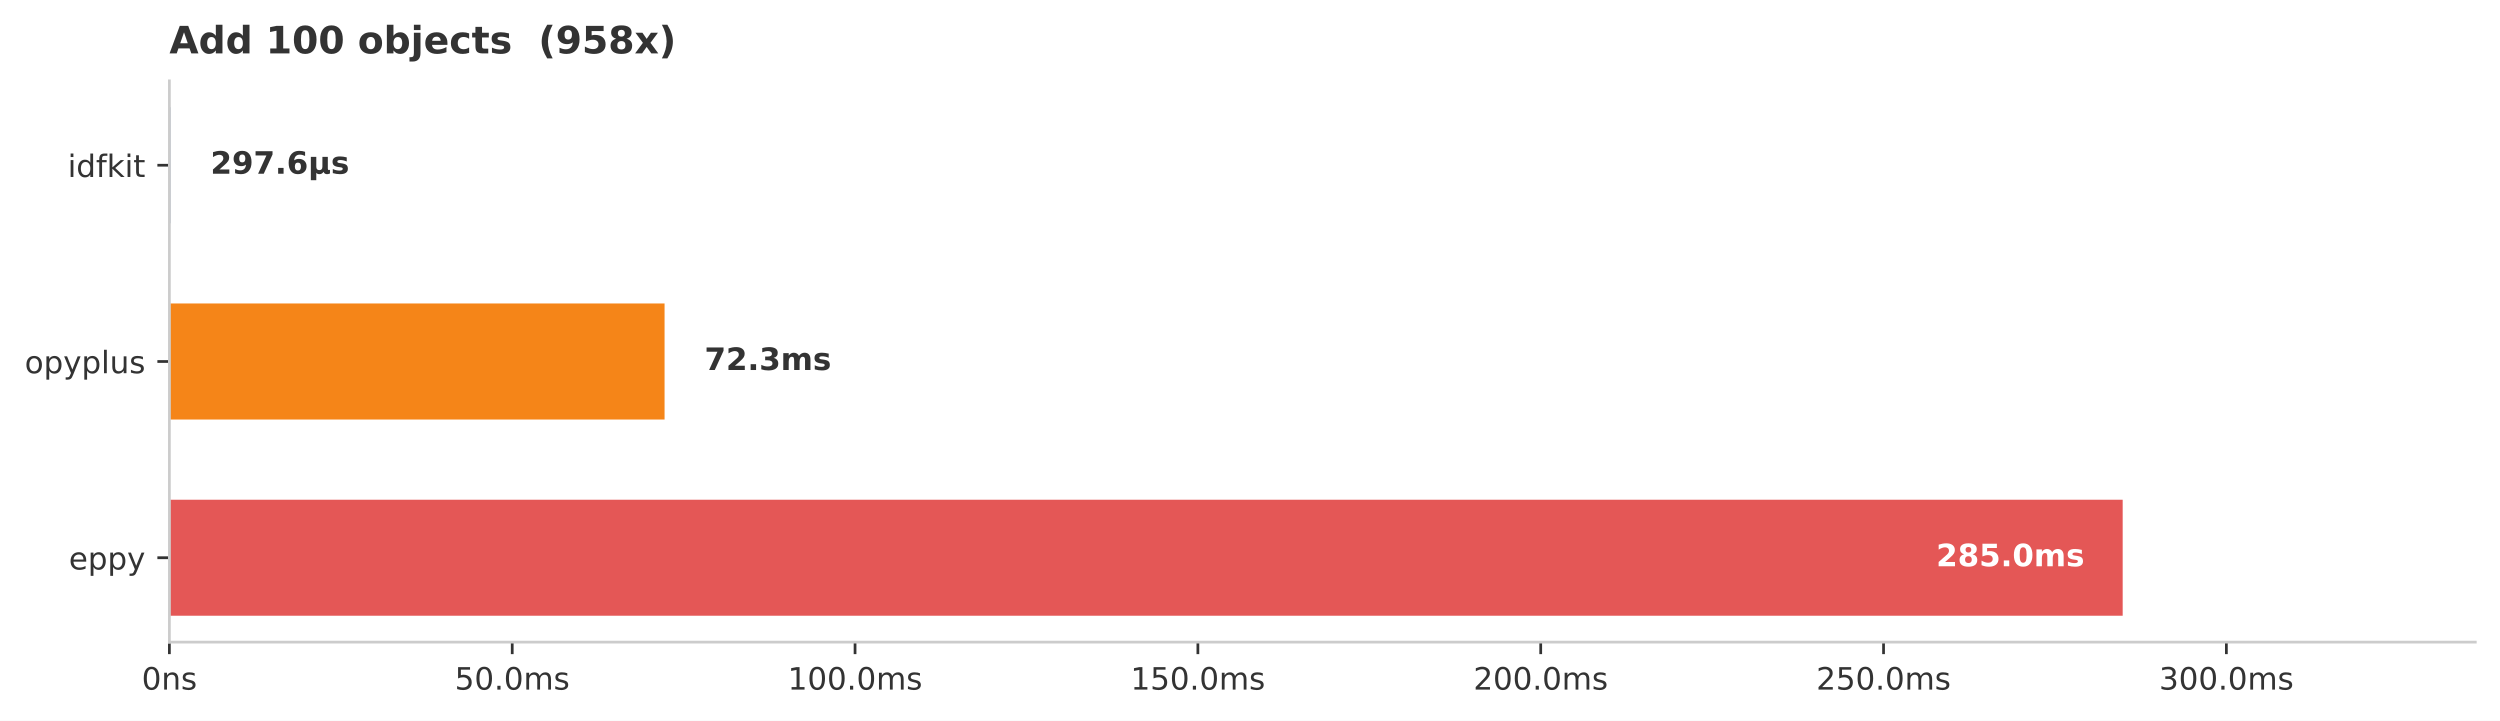
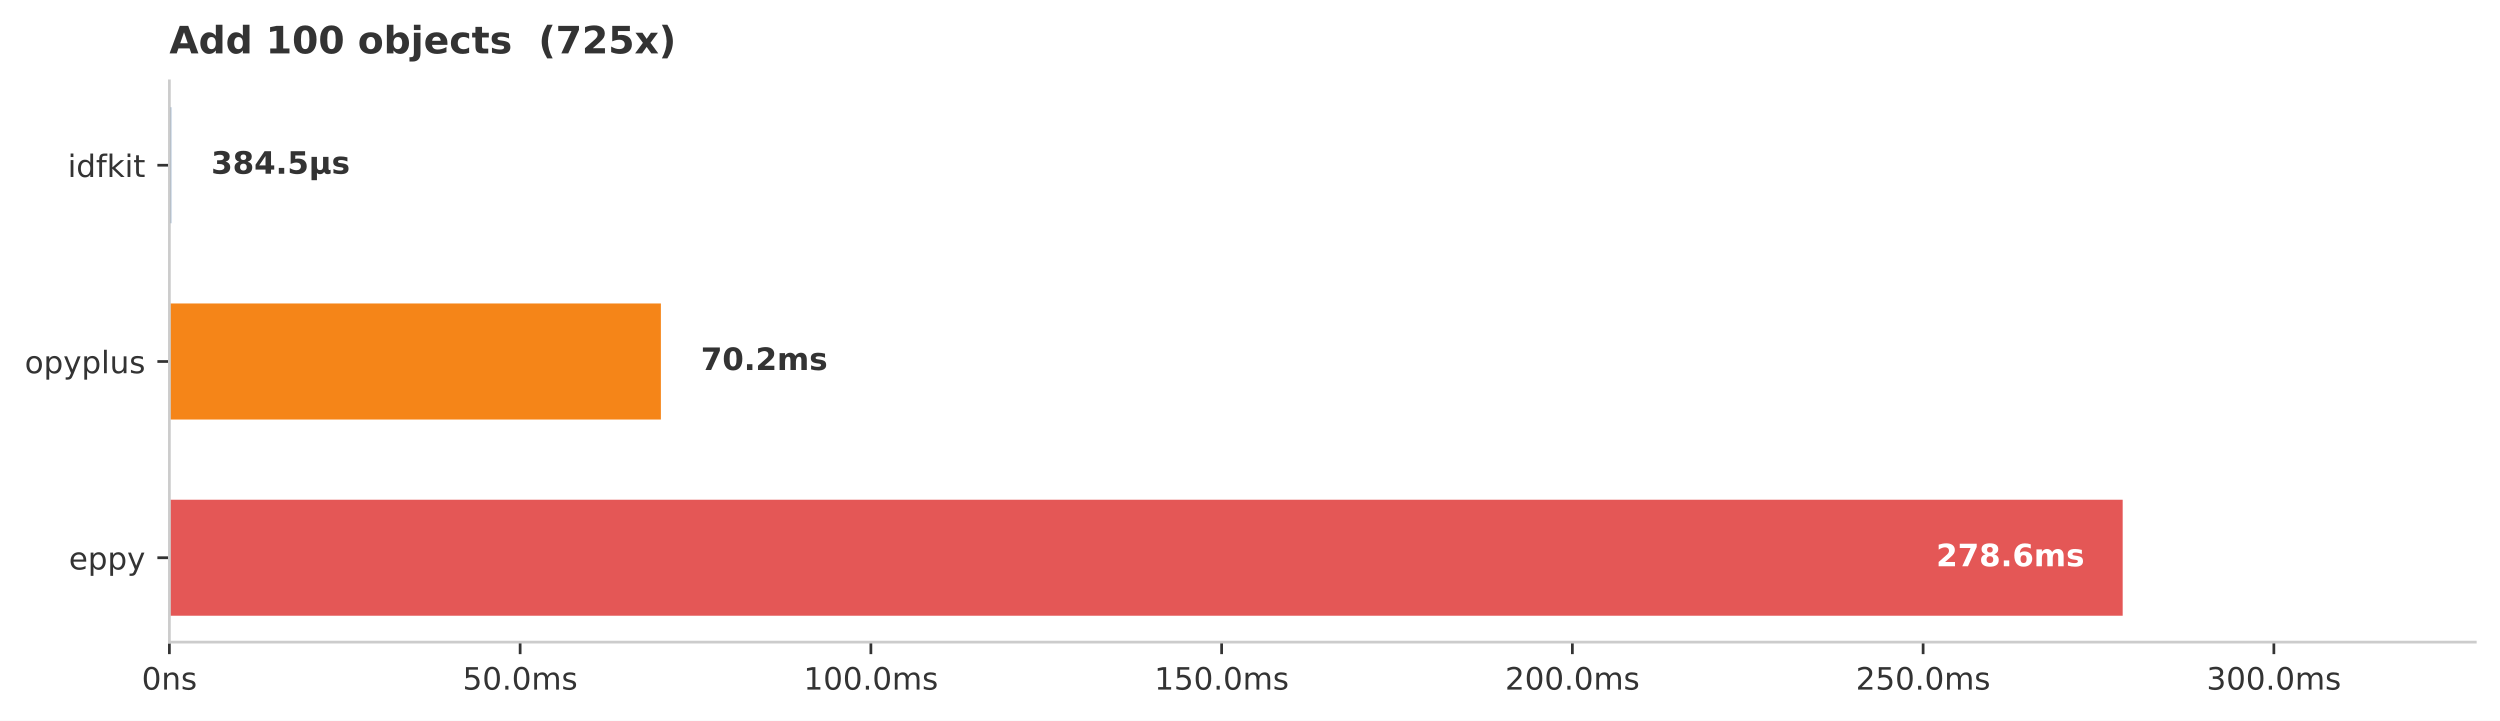
<svg xmlns="http://www.w3.org/2000/svg" xmlns:xlink="http://www.w3.org/1999/xlink" width="728.4pt" height="210pt" viewBox="0 0 728.4 210" version="1.1">
  <defs>
    <style type="text/css">*{stroke-linejoin: round; stroke-linecap: butt}</style>
  </defs>
  <g id="figure_1">
    <g id="patch_1">
      <path d="M 0 210 L 728.4 210 L 728.4 -0 L 0 -0 z " style="fill: #ffffff" />
    </g>
    <g id="axes_1">
      <g id="patch_2">
        <path d="M 49.353 187.089 L 721.2 187.089 L 721.2 23.558 L 49.353 23.558 z " style="fill: #ffffff" />
      </g>
      <g id="patch_3">
-         <path d="M 49.353 30.992 L 49.948 30.992 L 49.948 65.299 L 49.353 65.299 z " clip-path="url(#p7323ba2d48)" style="fill: #4c78a8; stroke: #ffffff; stroke-width: 0.5; stroke-linejoin: miter" />
+         <path d="M 49.353 30.992 L 50.139 30.992 L 50.139 65.299 L 49.353 65.299 z " clip-path="url(#p161faa081f)" style="fill: #4c78a8; stroke: #ffffff; stroke-width: 0.5; stroke-linejoin: miter" />
      </g>
      <g id="patch_4">
-         <path d="M 49.353 88.17 L 193.878 88.17 L 193.878 122.477 L 49.353 122.477 z " clip-path="url(#p7323ba2d48)" style="fill: #f58518; stroke: #ffffff; stroke-width: 0.5; stroke-linejoin: miter" />
+         <path d="M 49.353 88.17 L 192.807 88.17 L 192.807 122.477 L 49.353 122.477 z " clip-path="url(#p161faa081f)" style="fill: #f58518; stroke: #ffffff; stroke-width: 0.5; stroke-linejoin: miter" />
      </g>
      <g id="patch_5">
-         <path d="M 49.353 145.349 L 618.715 145.349 L 618.715 179.656 L 49.353 179.656 z " clip-path="url(#p7323ba2d48)" style="fill: #e45756; stroke: #ffffff; stroke-width: 0.5; stroke-linejoin: miter" />
+         <path d="M 49.353 145.349 L 618.715 145.349 L 618.715 179.656 L 49.353 179.656 z " clip-path="url(#p161faa081f)" style="fill: #e45756; stroke: #ffffff; stroke-width: 0.5; stroke-linejoin: miter" />
      </g>
      <g id="matplotlib.axis_1">
        <g id="xtick_1">
          <g id="line2d_1">
            <defs>
-               <path id="m4dd1d2ea5f" d="M 0 0 L 0 3.5 " style="stroke: #333333; stroke-width: 0.8" />
+               <path id="m040e5de87f" d="M 0 0 L 0 3.5 " style="stroke: #333333; stroke-width: 0.8" />
            </defs>
            <g>
-               <use xlink:href="#m4dd1d2ea5f" x="49.353" y="187.089" style="fill: #333333; stroke: #333333; stroke-width: 0.8" />
+               <use xlink:href="#m040e5de87f" x="49.353" y="187.089" style="fill: #333333; stroke: #333333; stroke-width: 0.8" />
            </g>
          </g>
          <g id="text_1">
            <g style="fill: #333333" transform="translate(41.29422 200.9278) scale(0.09 -0.09)">
              <defs>
                <path id="DejaVuSans-30" d="M 2034 4250 Q 1547 4250 1301 3770 Q 1056 3291 1056 2328 Q 1056 1369 1301 889 Q 1547 409 2034 409 Q 2525 409 2770 889 Q 3016 1369 3016 2328 Q 3016 3291 2770 3770 Q 2525 4250 2034 4250 z M 2034 4750 Q 2819 4750 3233 4129 Q 3647 3509 3647 2328 Q 3647 1150 3233 529 Q 2819 -91 2034 -91 Q 1250 -91 836 529 Q 422 1150 422 2328 Q 422 3509 836 4129 Q 1250 4750 2034 4750 z " transform="scale(0.015625)" />
                <path id="DejaVuSans-6e" d="M 3513 2113 L 3513 0 L 2938 0 L 2938 2094 Q 2938 2591 2744 2837 Q 2550 3084 2163 3084 Q 1697 3084 1428 2787 Q 1159 2491 1159 1978 L 1159 0 L 581 0 L 581 3500 L 1159 3500 L 1159 2956 Q 1366 3272 1645 3428 Q 1925 3584 2291 3584 Q 2894 3584 3203 3211 Q 3513 2838 3513 2113 z " transform="scale(0.015625)" />
                <path id="DejaVuSans-73" d="M 2834 3397 L 2834 2853 Q 2591 2978 2328 3040 Q 2066 3103 1784 3103 Q 1356 3103 1142 2972 Q 928 2841 928 2578 Q 928 2378 1081 2264 Q 1234 2150 1697 2047 L 1894 2003 Q 2506 1872 2764 1633 Q 3022 1394 3022 966 Q 3022 478 2636 193 Q 2250 -91 1575 -91 Q 1294 -91 989 -36 Q 684 19 347 128 L 347 722 Q 666 556 975 473 Q 1284 391 1588 391 Q 1994 391 2212 530 Q 2431 669 2431 922 Q 2431 1156 2273 1281 Q 2116 1406 1581 1522 L 1381 1569 Q 847 1681 609 1914 Q 372 2147 372 2553 Q 372 3047 722 3315 Q 1072 3584 1716 3584 Q 2034 3584 2315 3537 Q 2597 3491 2834 3397 z " transform="scale(0.015625)" />
              </defs>
              <use xlink:href="#DejaVuSans-30" />
              <use xlink:href="#DejaVuSans-6e" transform="translate(63.62305 0)" />
              <use xlink:href="#DejaVuSans-73" transform="translate(127.002 0)" />
            </g>
          </g>
        </g>
        <g id="xtick_2">
          <g id="line2d_2">
            <g>
-               <use xlink:href="#m4dd1d2ea5f" x="149.241" y="187.089" style="fill: #333333; stroke: #333333; stroke-width: 0.8" />
+               <use xlink:href="#m040e5de87f" x="151.547" y="187.089" style="fill: #333333; stroke: #333333; stroke-width: 0.8" />
            </g>
          </g>
          <g id="text_2">
-             <g style="fill: #333333" transform="translate(132.4937 200.9278) scale(0.09 -0.09)">
+             <g style="fill: #333333" transform="translate(134.7995 200.9278) scale(0.09 -0.09)">
              <defs>
                <path id="DejaVuSans-35" d="M 691 4666 L 3169 4666 L 3169 4134 L 1269 4134 L 1269 2991 Q 1406 3038 1543 3061 Q 1681 3084 1819 3084 Q 2600 3084 3056 2656 Q 3513 2228 3513 1497 Q 3513 744 3044 326 Q 2575 -91 1722 -91 Q 1428 -91 1123 -41 Q 819 9 494 109 L 494 744 Q 775 591 1075 516 Q 1375 441 1709 441 Q 2250 441 2565 725 Q 2881 1009 2881 1497 Q 2881 1984 2565 2268 Q 2250 2553 1709 2553 Q 1456 2553 1204 2497 Q 953 2441 691 2322 L 691 4666 z " transform="scale(0.015625)" />
                <path id="DejaVuSans-2e" d="M 684 794 L 1344 794 L 1344 0 L 684 0 L 684 794 z " transform="scale(0.015625)" />
                <path id="DejaVuSans-6d" d="M 3328 2828 Q 3544 3216 3844 3400 Q 4144 3584 4550 3584 Q 5097 3584 5394 3201 Q 5691 2819 5691 2113 L 5691 0 L 5113 0 L 5113 2094 Q 5113 2597 4934 2840 Q 4756 3084 4391 3084 Q 3944 3084 3684 2787 Q 3425 2491 3425 1978 L 3425 0 L 2847 0 L 2847 2094 Q 2847 2600 2669 2842 Q 2491 3084 2119 3084 Q 1678 3084 1418 2786 Q 1159 2488 1159 1978 L 1159 0 L 581 0 L 581 3500 L 1159 3500 L 1159 2956 Q 1356 3278 1631 3431 Q 1906 3584 2284 3584 Q 2666 3584 2933 3390 Q 3200 3197 3328 2828 z " transform="scale(0.015625)" />
              </defs>
              <use xlink:href="#DejaVuSans-35" />
              <use xlink:href="#DejaVuSans-30" transform="translate(63.62305 0)" />
              <use xlink:href="#DejaVuSans-2e" transform="translate(127.2461 0)" />
              <use xlink:href="#DejaVuSans-30" transform="translate(159.0332 0)" />
              <use xlink:href="#DejaVuSans-6d" transform="translate(222.6562 0)" />
              <use xlink:href="#DejaVuSans-73" transform="translate(320.0684 0)" />
            </g>
          </g>
        </g>
        <g id="xtick_3">
          <g id="line2d_3">
            <g>
-               <use xlink:href="#m4dd1d2ea5f" x="249.128" y="187.089" style="fill: #333333; stroke: #333333; stroke-width: 0.8" />
+               <use xlink:href="#m040e5de87f" x="253.74" y="187.089" style="fill: #333333; stroke: #333333; stroke-width: 0.8" />
            </g>
          </g>
          <g id="text_3">
-             <g style="fill: #333333" transform="translate(229.5179 200.9278) scale(0.09 -0.09)">
+             <g style="fill: #333333" transform="translate(234.1294 200.9278) scale(0.09 -0.09)">
              <defs>
                <path id="DejaVuSans-31" d="M 794 531 L 1825 531 L 1825 4091 L 703 3866 L 703 4441 L 1819 4666 L 2450 4666 L 2450 531 L 3481 531 L 3481 0 L 794 0 L 794 531 z " transform="scale(0.015625)" />
              </defs>
              <use xlink:href="#DejaVuSans-31" />
              <use xlink:href="#DejaVuSans-30" transform="translate(63.62305 0)" />
              <use xlink:href="#DejaVuSans-30" transform="translate(127.2461 0)" />
              <use xlink:href="#DejaVuSans-2e" transform="translate(190.8691 0)" />
              <use xlink:href="#DejaVuSans-30" transform="translate(222.6562 0)" />
              <use xlink:href="#DejaVuSans-6d" transform="translate(286.2793 0)" />
              <use xlink:href="#DejaVuSans-73" transform="translate(383.6914 0)" />
            </g>
          </g>
        </g>
        <g id="xtick_4">
          <g id="line2d_4">
            <g>
-               <use xlink:href="#m4dd1d2ea5f" x="349.015" y="187.089" style="fill: #333333; stroke: #333333; stroke-width: 0.8" />
+               <use xlink:href="#m040e5de87f" x="355.933" y="187.089" style="fill: #333333; stroke: #333333; stroke-width: 0.8" />
            </g>
          </g>
          <g id="text_4">
-             <g style="fill: #333333" transform="translate(329.4053 200.9278) scale(0.09 -0.09)">
+             <g style="fill: #333333" transform="translate(336.3225 200.9278) scale(0.09 -0.09)">
              <use xlink:href="#DejaVuSans-31" />
              <use xlink:href="#DejaVuSans-35" transform="translate(63.62305 0)" />
              <use xlink:href="#DejaVuSans-30" transform="translate(127.2461 0)" />
              <use xlink:href="#DejaVuSans-2e" transform="translate(190.8691 0)" />
              <use xlink:href="#DejaVuSans-30" transform="translate(222.6562 0)" />
              <use xlink:href="#DejaVuSans-6d" transform="translate(286.2793 0)" />
              <use xlink:href="#DejaVuSans-73" transform="translate(383.6914 0)" />
            </g>
          </g>
        </g>
        <g id="xtick_5">
          <g id="line2d_5">
            <g>
-               <use xlink:href="#m4dd1d2ea5f" x="448.903" y="187.089" style="fill: #333333; stroke: #333333; stroke-width: 0.8" />
+               <use xlink:href="#m040e5de87f" x="458.126" y="187.089" style="fill: #333333; stroke: #333333; stroke-width: 0.8" />
            </g>
          </g>
          <g id="text_5">
-             <g style="fill: #333333" transform="translate(429.2926 200.9278) scale(0.09 -0.09)">
+             <g style="fill: #333333" transform="translate(438.5156 200.9278) scale(0.09 -0.09)">
              <defs>
                <path id="DejaVuSans-32" d="M 1228 531 L 3431 531 L 3431 0 L 469 0 L 469 531 Q 828 903 1448 1529 Q 2069 2156 2228 2338 Q 2531 2678 2651 2914 Q 2772 3150 2772 3378 Q 2772 3750 2511 3984 Q 2250 4219 1831 4219 Q 1534 4219 1204 4116 Q 875 4013 500 3803 L 500 4441 Q 881 4594 1212 4672 Q 1544 4750 1819 4750 Q 2544 4750 2975 4387 Q 3406 4025 3406 3419 Q 3406 3131 3298 2873 Q 3191 2616 2906 2266 Q 2828 2175 2409 1742 Q 1991 1309 1228 531 z " transform="scale(0.015625)" />
              </defs>
              <use xlink:href="#DejaVuSans-32" />
              <use xlink:href="#DejaVuSans-30" transform="translate(63.62305 0)" />
              <use xlink:href="#DejaVuSans-30" transform="translate(127.2461 0)" />
              <use xlink:href="#DejaVuSans-2e" transform="translate(190.8691 0)" />
              <use xlink:href="#DejaVuSans-30" transform="translate(222.6562 0)" />
              <use xlink:href="#DejaVuSans-6d" transform="translate(286.2793 0)" />
              <use xlink:href="#DejaVuSans-73" transform="translate(383.6914 0)" />
            </g>
          </g>
        </g>
        <g id="xtick_6">
          <g id="line2d_6">
            <g>
-               <use xlink:href="#m4dd1d2ea5f" x="548.79" y="187.089" style="fill: #333333; stroke: #333333; stroke-width: 0.8" />
+               <use xlink:href="#m040e5de87f" x="560.319" y="187.089" style="fill: #333333; stroke: #333333; stroke-width: 0.8" />
            </g>
          </g>
          <g id="text_6">
-             <g style="fill: #333333" transform="translate(529.1799 200.9278) scale(0.09 -0.09)">
+             <g style="fill: #333333" transform="translate(540.7087 200.9278) scale(0.09 -0.09)">
              <use xlink:href="#DejaVuSans-32" />
              <use xlink:href="#DejaVuSans-35" transform="translate(63.62305 0)" />
              <use xlink:href="#DejaVuSans-30" transform="translate(127.2461 0)" />
              <use xlink:href="#DejaVuSans-2e" transform="translate(190.8691 0)" />
              <use xlink:href="#DejaVuSans-30" transform="translate(222.6562 0)" />
              <use xlink:href="#DejaVuSans-6d" transform="translate(286.2793 0)" />
              <use xlink:href="#DejaVuSans-73" transform="translate(383.6914 0)" />
            </g>
          </g>
        </g>
        <g id="xtick_7">
          <g id="line2d_7">
            <g>
-               <use xlink:href="#m4dd1d2ea5f" x="648.677" y="187.089" style="fill: #333333; stroke: #333333; stroke-width: 0.8" />
+               <use xlink:href="#m040e5de87f" x="662.512" y="187.089" style="fill: #333333; stroke: #333333; stroke-width: 0.8" />
            </g>
          </g>
          <g id="text_7">
-             <g style="fill: #333333" transform="translate(629.0672 200.9278) scale(0.09 -0.09)">
+             <g style="fill: #333333" transform="translate(642.9018 200.9278) scale(0.09 -0.09)">
              <defs>
                <path id="DejaVuSans-33" d="M 2597 2516 Q 3050 2419 3304 2112 Q 3559 1806 3559 1356 Q 3559 666 3084 287 Q 2609 -91 1734 -91 Q 1441 -91 1130 -33 Q 819 25 488 141 L 488 750 Q 750 597 1062 519 Q 1375 441 1716 441 Q 2309 441 2620 675 Q 2931 909 2931 1356 Q 2931 1769 2642 2001 Q 2353 2234 1838 2234 L 1294 2234 L 1294 2753 L 1863 2753 Q 2328 2753 2575 2939 Q 2822 3125 2822 3475 Q 2822 3834 2567 4026 Q 2313 4219 1838 4219 Q 1578 4219 1281 4162 Q 984 4106 628 3988 L 628 4550 Q 988 4650 1302 4700 Q 1616 4750 1894 4750 Q 2613 4750 3031 4423 Q 3450 4097 3450 3541 Q 3450 3153 3228 2886 Q 3006 2619 2597 2516 z " transform="scale(0.015625)" />
              </defs>
              <use xlink:href="#DejaVuSans-33" />
              <use xlink:href="#DejaVuSans-30" transform="translate(63.62305 0)" />
              <use xlink:href="#DejaVuSans-30" transform="translate(127.2461 0)" />
              <use xlink:href="#DejaVuSans-2e" transform="translate(190.8691 0)" />
              <use xlink:href="#DejaVuSans-30" transform="translate(222.6562 0)" />
              <use xlink:href="#DejaVuSans-6d" transform="translate(286.2793 0)" />
              <use xlink:href="#DejaVuSans-73" transform="translate(383.6914 0)" />
            </g>
          </g>
        </g>
      </g>
      <g id="matplotlib.axis_2">
        <g id="ytick_1">
          <g id="line2d_8">
            <defs>
-               <path id="m939089b721" d="M 0 0 L -3.5 0 " style="stroke: #333333; stroke-width: 0.8" />
+               <path id="mc008c51435" d="M 0 0 L -3.5 0 " style="stroke: #333333; stroke-width: 0.8" />
            </defs>
            <g>
-               <use xlink:href="#m939089b721" x="49.353" y="48.145" style="fill: #333333; stroke: #333333; stroke-width: 0.8" />
+               <use xlink:href="#mc008c51435" x="49.353" y="48.145" style="fill: #333333; stroke: #333333; stroke-width: 0.8" />
            </g>
          </g>
          <g id="text_8">
            <g style="fill: #333333" transform="translate(19.73109 51.5644) scale(0.09 -0.09)">
              <defs>
                <path id="DejaVuSans-69" d="M 603 3500 L 1178 3500 L 1178 0 L 603 0 L 603 3500 z M 603 4863 L 1178 4863 L 1178 4134 L 603 4134 L 603 4863 z " transform="scale(0.015625)" />
                <path id="DejaVuSans-64" d="M 2906 2969 L 2906 4863 L 3481 4863 L 3481 0 L 2906 0 L 2906 525 Q 2725 213 2448 61 Q 2172 -91 1784 -91 Q 1150 -91 751 415 Q 353 922 353 1747 Q 353 2572 751 3078 Q 1150 3584 1784 3584 Q 2172 3584 2448 3432 Q 2725 3281 2906 2969 z M 947 1747 Q 947 1113 1208 752 Q 1469 391 1925 391 Q 2381 391 2643 752 Q 2906 1113 2906 1747 Q 2906 2381 2643 2742 Q 2381 3103 1925 3103 Q 1469 3103 1208 2742 Q 947 2381 947 1747 z " transform="scale(0.015625)" />
                <path id="DejaVuSans-66" d="M 2375 4863 L 2375 4384 L 1825 4384 Q 1516 4384 1395 4259 Q 1275 4134 1275 3809 L 1275 3500 L 2222 3500 L 2222 3053 L 1275 3053 L 1275 0 L 697 0 L 697 3053 L 147 3053 L 147 3500 L 697 3500 L 697 3744 Q 697 4328 969 4595 Q 1241 4863 1831 4863 L 2375 4863 z " transform="scale(0.015625)" />
                <path id="DejaVuSans-6b" d="M 581 4863 L 1159 4863 L 1159 1991 L 2875 3500 L 3609 3500 L 1753 1863 L 3688 0 L 2938 0 L 1159 1709 L 1159 0 L 581 0 L 581 4863 z " transform="scale(0.015625)" />
                <path id="DejaVuSans-74" d="M 1172 4494 L 1172 3500 L 2356 3500 L 2356 3053 L 1172 3053 L 1172 1153 Q 1172 725 1289 603 Q 1406 481 1766 481 L 2356 481 L 2356 0 L 1766 0 Q 1100 0 847 248 Q 594 497 594 1153 L 594 3053 L 172 3053 L 172 3500 L 594 3500 L 594 4494 L 1172 4494 z " transform="scale(0.015625)" />
              </defs>
              <use xlink:href="#DejaVuSans-69" />
              <use xlink:href="#DejaVuSans-64" transform="translate(27.7832 0)" />
              <use xlink:href="#DejaVuSans-66" transform="translate(91.25977 0)" />
              <use xlink:href="#DejaVuSans-6b" transform="translate(126.4648 0)" />
              <use xlink:href="#DejaVuSans-69" transform="translate(184.375 0)" />
              <use xlink:href="#DejaVuSans-74" transform="translate(212.1582 0)" />
            </g>
          </g>
        </g>
        <g id="ytick_2">
          <g id="line2d_9">
            <g>
-               <use xlink:href="#m939089b721" x="49.353" y="105.324" style="fill: #333333; stroke: #333333; stroke-width: 0.8" />
+               <use xlink:href="#mc008c51435" x="49.353" y="105.324" style="fill: #333333; stroke: #333333; stroke-width: 0.8" />
            </g>
          </g>
          <g id="text_9">
            <g style="fill: #333333" transform="translate(7.2 108.743) scale(0.09 -0.09)">
              <defs>
                <path id="DejaVuSans-6f" d="M 1959 3097 Q 1497 3097 1228 2736 Q 959 2375 959 1747 Q 959 1119 1226 758 Q 1494 397 1959 397 Q 2419 397 2687 759 Q 2956 1122 2956 1747 Q 2956 2369 2687 2733 Q 2419 3097 1959 3097 z M 1959 3584 Q 2709 3584 3137 3096 Q 3566 2609 3566 1747 Q 3566 888 3137 398 Q 2709 -91 1959 -91 Q 1206 -91 779 398 Q 353 888 353 1747 Q 353 2609 779 3096 Q 1206 3584 1959 3584 z " transform="scale(0.015625)" />
                <path id="DejaVuSans-70" d="M 1159 525 L 1159 -1331 L 581 -1331 L 581 3500 L 1159 3500 L 1159 2969 Q 1341 3281 1617 3432 Q 1894 3584 2278 3584 Q 2916 3584 3314 3078 Q 3713 2572 3713 1747 Q 3713 922 3314 415 Q 2916 -91 2278 -91 Q 1894 -91 1617 61 Q 1341 213 1159 525 z M 3116 1747 Q 3116 2381 2855 2742 Q 2594 3103 2138 3103 Q 1681 3103 1420 2742 Q 1159 2381 1159 1747 Q 1159 1113 1420 752 Q 1681 391 2138 391 Q 2594 391 2855 752 Q 3116 1113 3116 1747 z " transform="scale(0.015625)" />
                <path id="DejaVuSans-79" d="M 2059 -325 Q 1816 -950 1584 -1140 Q 1353 -1331 966 -1331 L 506 -1331 L 506 -850 L 844 -850 Q 1081 -850 1212 -737 Q 1344 -625 1503 -206 L 1606 56 L 191 3500 L 800 3500 L 1894 763 L 2988 3500 L 3597 3500 L 2059 -325 z " transform="scale(0.015625)" />
                <path id="DejaVuSans-6c" d="M 603 4863 L 1178 4863 L 1178 0 L 603 0 L 603 4863 z " transform="scale(0.015625)" />
                <path id="DejaVuSans-75" d="M 544 1381 L 544 3500 L 1119 3500 L 1119 1403 Q 1119 906 1312 657 Q 1506 409 1894 409 Q 2359 409 2629 706 Q 2900 1003 2900 1516 L 2900 3500 L 3475 3500 L 3475 0 L 2900 0 L 2900 538 Q 2691 219 2414 64 Q 2138 -91 1772 -91 Q 1169 -91 856 284 Q 544 659 544 1381 z M 1991 3584 L 1991 3584 z " transform="scale(0.015625)" />
              </defs>
              <use xlink:href="#DejaVuSans-6f" />
              <use xlink:href="#DejaVuSans-70" transform="translate(61.18164 0)" />
              <use xlink:href="#DejaVuSans-79" transform="translate(124.6582 0)" />
              <use xlink:href="#DejaVuSans-70" transform="translate(183.8379 0)" />
              <use xlink:href="#DejaVuSans-6c" transform="translate(247.3145 0)" />
              <use xlink:href="#DejaVuSans-75" transform="translate(275.0977 0)" />
              <use xlink:href="#DejaVuSans-73" transform="translate(338.4766 0)" />
            </g>
          </g>
        </g>
        <g id="ytick_3">
          <g id="line2d_10">
            <g>
-               <use xlink:href="#m939089b721" x="49.353" y="162.502" style="fill: #333333; stroke: #333333; stroke-width: 0.8" />
+               <use xlink:href="#mc008c51435" x="49.353" y="162.502" style="fill: #333333; stroke: #333333; stroke-width: 0.8" />
            </g>
          </g>
          <g id="text_10">
            <g style="fill: #333333" transform="translate(20.06156 165.9217) scale(0.09 -0.09)">
              <defs>
                <path id="DejaVuSans-65" d="M 3597 1894 L 3597 1613 L 953 1613 Q 991 1019 1311 708 Q 1631 397 2203 397 Q 2534 397 2845 478 Q 3156 559 3463 722 L 3463 178 Q 3153 47 2828 -22 Q 2503 -91 2169 -91 Q 1331 -91 842 396 Q 353 884 353 1716 Q 353 2575 817 3079 Q 1281 3584 2069 3584 Q 2775 3584 3186 3129 Q 3597 2675 3597 1894 z M 3022 2063 Q 3016 2534 2758 2815 Q 2500 3097 2075 3097 Q 1594 3097 1305 2825 Q 1016 2553 972 2059 L 3022 2063 z " transform="scale(0.015625)" />
              </defs>
              <use xlink:href="#DejaVuSans-65" />
              <use xlink:href="#DejaVuSans-70" transform="translate(61.52344 0)" />
              <use xlink:href="#DejaVuSans-70" transform="translate(125 0)" />
              <use xlink:href="#DejaVuSans-79" transform="translate(188.4766 0)" />
            </g>
          </g>
        </g>
      </g>
      <g id="patch_6">
        <path d="M 49.353 187.089 L 49.353 23.558 " style="fill: none; stroke: #cccccc; stroke-width: 0.8; stroke-linejoin: miter; stroke-linecap: square" />
      </g>
      <g id="patch_7">
        <path d="M 49.353 187.089 L 721.2 187.089 " style="fill: none; stroke: #cccccc; stroke-width: 0.8; stroke-linejoin: miter; stroke-linecap: square" />
      </g>
      <g id="text_11">
-         <g style="fill: #333333" transform="translate(61.33516 50.61869) scale(0.09 -0.09)">
+         <g style="fill: #333333" transform="translate(61.52652 50.61869) scale(0.09 -0.09)">
          <defs>
-             <path id="DejaVuSans-Bold-32" d="M 1844 884 L 3897 884 L 3897 0 L 506 0 L 506 884 L 2209 2388 Q 2438 2594 2547 2791 Q 2656 2988 2656 3200 Q 2656 3528 2436 3728 Q 2216 3928 1850 3928 Q 1569 3928 1234 3808 Q 900 3688 519 3450 L 519 4475 Q 925 4609 1322 4679 Q 1719 4750 2100 4750 Q 2938 4750 3402 4381 Q 3866 4013 3866 3353 Q 3866 2972 3669 2642 Q 3472 2313 2841 1759 L 1844 884 z " transform="scale(0.015625)" />
-             <path id="DejaVuSans-Bold-39" d="M 641 103 L 641 966 Q 928 831 1190 764 Q 1453 697 1709 697 Q 2247 697 2547 995 Q 2847 1294 2900 1881 Q 2688 1725 2447 1647 Q 2206 1569 1925 1569 Q 1209 1569 770 1986 Q 331 2403 331 3084 Q 331 3838 820 4291 Q 1309 4744 2131 4744 Q 3044 4744 3544 4128 Q 4044 3513 4044 2388 Q 4044 1231 3459 570 Q 2875 -91 1856 -91 Q 1528 -91 1228 -42 Q 928 6 641 103 z M 2125 2350 Q 2441 2350 2600 2554 Q 2759 2759 2759 3169 Q 2759 3575 2600 3781 Q 2441 3988 2125 3988 Q 1809 3988 1650 3781 Q 1491 3575 1491 3169 Q 1491 2759 1650 2554 Q 1809 2350 2125 2350 z " transform="scale(0.015625)" />
-             <path id="DejaVuSans-Bold-37" d="M 428 4666 L 3944 4666 L 3944 3988 L 2125 0 L 953 0 L 2675 3781 L 428 3781 L 428 4666 z " transform="scale(0.015625)" />
+             <path id="DejaVuSans-Bold-33" d="M 2981 2516 Q 3453 2394 3698 2092 Q 3944 1791 3944 1325 Q 3944 631 3412 270 Q 2881 -91 1863 -91 Q 1503 -91 1142 -33 Q 781 25 428 141 L 428 1069 Q 766 900 1098 814 Q 1431 728 1753 728 Q 2231 728 2486 893 Q 2741 1059 2741 1369 Q 2741 1688 2480 1852 Q 2219 2016 1709 2016 L 1228 2016 L 1228 2791 L 1734 2791 Q 2188 2791 2409 2933 Q 2631 3075 2631 3366 Q 2631 3634 2415 3781 Q 2200 3928 1806 3928 Q 1516 3928 1219 3862 Q 922 3797 628 3669 L 628 4550 Q 984 4650 1334 4700 Q 1684 4750 2022 4750 Q 2931 4750 3382 4451 Q 3834 4153 3834 3553 Q 3834 3144 3618 2883 Q 3403 2622 2981 2516 z " transform="scale(0.015625)" />
+             <path id="DejaVuSans-Bold-38" d="M 2228 2088 Q 1891 2088 1709 1903 Q 1528 1719 1528 1375 Q 1528 1031 1709 848 Q 1891 666 2228 666 Q 2563 666 2741 848 Q 2919 1031 2919 1375 Q 2919 1722 2741 1905 Q 2563 2088 2228 2088 z M 1350 2484 Q 925 2613 709 2878 Q 494 3144 494 3541 Q 494 4131 934 4440 Q 1375 4750 2228 4750 Q 3075 4750 3515 4442 Q 3956 4134 3956 3541 Q 3956 3144 3739 2878 Q 3522 2613 3097 2484 Q 3572 2353 3814 2058 Q 4056 1763 4056 1313 Q 4056 619 3595 264 Q 3134 -91 2228 -91 Q 1319 -91 855 264 Q 391 619 391 1313 Q 391 1763 633 2058 Q 875 2353 1350 2484 z M 1631 3419 Q 1631 3141 1786 2991 Q 1941 2841 2228 2841 Q 2509 2841 2662 2991 Q 2816 3141 2816 3419 Q 2816 3697 2662 3845 Q 2509 3994 2228 3994 Q 1941 3994 1786 3844 Q 1631 3694 1631 3419 z " transform="scale(0.015625)" />
+             <path id="DejaVuSans-Bold-34" d="M 2356 3675 L 1038 1722 L 2356 1722 L 2356 3675 z M 2156 4666 L 3494 4666 L 3494 1722 L 4159 1722 L 4159 850 L 3494 850 L 3494 0 L 2356 0 L 2356 850 L 288 850 L 288 1881 L 2156 4666 z " transform="scale(0.015625)" />
            <path id="DejaVuSans-Bold-2e" d="M 653 1209 L 1778 1209 L 1778 0 L 653 0 L 653 1209 z " transform="scale(0.015625)" />
-             <path id="DejaVuSans-Bold-36" d="M 2316 2303 Q 2000 2303 1842 2098 Q 1684 1894 1684 1484 Q 1684 1075 1842 870 Q 2000 666 2316 666 Q 2634 666 2792 870 Q 2950 1075 2950 1484 Q 2950 1894 2792 2098 Q 2634 2303 2316 2303 z M 3803 4544 L 3803 3681 Q 3506 3822 3243 3889 Q 2981 3956 2731 3956 Q 2194 3956 1894 3657 Q 1594 3359 1544 2772 Q 1750 2925 1990 3001 Q 2231 3078 2516 3078 Q 3231 3078 3670 2659 Q 4109 2241 4109 1563 Q 4109 813 3618 361 Q 3128 -91 2303 -91 Q 1394 -91 895 523 Q 397 1138 397 2266 Q 397 3422 980 4083 Q 1563 4744 2578 4744 Q 2900 4744 3203 4694 Q 3506 4644 3803 4544 z " transform="scale(0.015625)" />
+             <path id="DejaVuSans-Bold-35" d="M 678 4666 L 3669 4666 L 3669 3781 L 1638 3781 L 1638 3059 Q 1775 3097 1914 3117 Q 2053 3138 2203 3138 Q 3056 3138 3531 2711 Q 4006 2284 4006 1522 Q 4006 766 3489 337 Q 2972 -91 2053 -91 Q 1656 -91 1267 -14 Q 878 63 494 219 L 494 1166 Q 875 947 1217 837 Q 1559 728 1863 728 Q 2300 728 2551 942 Q 2803 1156 2803 1522 Q 2803 1891 2551 2103 Q 2300 2316 1863 2316 Q 1603 2316 1309 2248 Q 1016 2181 678 2041 L 678 4666 z " transform="scale(0.015625)" />
            <path id="DejaVuSans-Bold-b5" d="M 544 -1338 L 544 3500 L 1672 3500 L 1672 1466 Q 1672 1103 1828 926 Q 1984 750 2303 750 Q 2625 750 2781 926 Q 2938 1103 2938 1466 L 2938 3500 L 4063 3500 L 4063 1159 Q 4063 938 4114 850 Q 4166 763 4288 763 Q 4344 763 4395 778 Q 4447 794 4506 831 L 4506 50 Q 4341 -22 4195 -56 Q 4050 -91 3909 -91 Q 3631 -91 3454 26 Q 3278 144 3169 403 Q 3022 156 2811 32 Q 2600 -91 2322 -91 Q 2091 -91 1928 -17 Q 1766 56 1672 206 L 1672 -1338 L 544 -1338 z " transform="scale(0.015625)" />
            <path id="DejaVuSans-Bold-73" d="M 3272 3391 L 3272 2541 Q 2913 2691 2578 2766 Q 2244 2841 1947 2841 Q 1628 2841 1473 2761 Q 1319 2681 1319 2516 Q 1319 2381 1436 2309 Q 1553 2238 1856 2203 L 2053 2175 Q 2913 2066 3209 1816 Q 3506 1566 3506 1031 Q 3506 472 3093 190 Q 2681 -91 1863 -91 Q 1516 -91 1145 -36 Q 775 19 384 128 L 384 978 Q 719 816 1070 734 Q 1422 653 1784 653 Q 2113 653 2278 743 Q 2444 834 2444 1013 Q 2444 1163 2330 1236 Q 2216 1309 1875 1350 L 1678 1375 Q 931 1469 631 1722 Q 331 1975 331 2491 Q 331 3047 712 3315 Q 1094 3584 1881 3584 Q 2191 3584 2531 3537 Q 2872 3491 3272 3391 z " transform="scale(0.015625)" />
          </defs>
-           <use xlink:href="#DejaVuSans-Bold-32" />
-           <use xlink:href="#DejaVuSans-Bold-39" transform="translate(69.58008 0)" />
-           <use xlink:href="#DejaVuSans-Bold-37" transform="translate(139.1602 0)" />
+           <use xlink:href="#DejaVuSans-Bold-33" />
+           <use xlink:href="#DejaVuSans-Bold-38" transform="translate(69.58008 0)" />
+           <use xlink:href="#DejaVuSans-Bold-34" transform="translate(139.1602 0)" />
          <use xlink:href="#DejaVuSans-Bold-2e" transform="translate(208.7402 0)" />
-           <use xlink:href="#DejaVuSans-Bold-36" transform="translate(246.7285 0)" />
+           <use xlink:href="#DejaVuSans-Bold-35" transform="translate(246.7285 0)" />
          <use xlink:href="#DejaVuSans-Bold-b5" transform="translate(316.3086 0)" />
          <use xlink:href="#DejaVuSans-Bold-73" transform="translate(389.8926 0)" />
        </g>
      </g>
      <g id="text_12">
-         <g style="fill: #333333" transform="translate(205.2648 107.8072) scale(0.09 -0.09)">
+         <g style="fill: #333333" transform="translate(204.1939 107.8072) scale(0.09 -0.09)">
          <defs>
-             <path id="DejaVuSans-Bold-33" d="M 2981 2516 Q 3453 2394 3698 2092 Q 3944 1791 3944 1325 Q 3944 631 3412 270 Q 2881 -91 1863 -91 Q 1503 -91 1142 -33 Q 781 25 428 141 L 428 1069 Q 766 900 1098 814 Q 1431 728 1753 728 Q 2231 728 2486 893 Q 2741 1059 2741 1369 Q 2741 1688 2480 1852 Q 2219 2016 1709 2016 L 1228 2016 L 1228 2791 L 1734 2791 Q 2188 2791 2409 2933 Q 2631 3075 2631 3366 Q 2631 3634 2415 3781 Q 2200 3928 1806 3928 Q 1516 3928 1219 3862 Q 922 3797 628 3669 L 628 4550 Q 984 4650 1334 4700 Q 1684 4750 2022 4750 Q 2931 4750 3382 4451 Q 3834 4153 3834 3553 Q 3834 3144 3618 2883 Q 3403 2622 2981 2516 z " transform="scale(0.015625)" />
+             <path id="DejaVuSans-Bold-37" d="M 428 4666 L 3944 4666 L 3944 3988 L 2125 0 L 953 0 L 2675 3781 L 428 3781 L 428 4666 z " transform="scale(0.015625)" />
+             <path id="DejaVuSans-Bold-30" d="M 2944 2338 Q 2944 3213 2780 3570 Q 2616 3928 2228 3928 Q 1841 3928 1675 3570 Q 1509 3213 1509 2338 Q 1509 1453 1675 1090 Q 1841 728 2228 728 Q 2613 728 2778 1090 Q 2944 1453 2944 2338 z M 4147 2328 Q 4147 1169 3647 539 Q 3147 -91 2228 -91 Q 1306 -91 806 539 Q 306 1169 306 2328 Q 306 3491 806 4120 Q 1306 4750 2228 4750 Q 3147 4750 3647 4120 Q 4147 3491 4147 2328 z " transform="scale(0.015625)" />
+             <path id="DejaVuSans-Bold-32" d="M 1844 884 L 3897 884 L 3897 0 L 506 0 L 506 884 L 2209 2388 Q 2438 2594 2547 2791 Q 2656 2988 2656 3200 Q 2656 3528 2436 3728 Q 2216 3928 1850 3928 Q 1569 3928 1234 3808 Q 900 3688 519 3450 L 519 4475 Q 925 4609 1322 4679 Q 1719 4750 2100 4750 Q 2938 4750 3402 4381 Q 3866 4013 3866 3353 Q 3866 2972 3669 2642 Q 3472 2313 2841 1759 L 1844 884 z " transform="scale(0.015625)" />
            <path id="DejaVuSans-Bold-6d" d="M 3781 2919 Q 3994 3244 4286 3414 Q 4578 3584 4928 3584 Q 5531 3584 5847 3212 Q 6163 2841 6163 2131 L 6163 0 L 5038 0 L 5038 1825 Q 5041 1866 5042 1909 Q 5044 1953 5044 2034 Q 5044 2406 4934 2573 Q 4825 2741 4581 2741 Q 4263 2741 4089 2478 Q 3916 2216 3909 1719 L 3909 0 L 2784 0 L 2784 1825 Q 2784 2406 2684 2573 Q 2584 2741 2328 2741 Q 2006 2741 1831 2477 Q 1656 2213 1656 1722 L 1656 0 L 531 0 L 531 3500 L 1656 3500 L 1656 2988 Q 1863 3284 2130 3434 Q 2397 3584 2719 3584 Q 3081 3584 3359 3409 Q 3638 3234 3781 2919 z " transform="scale(0.015625)" />
          </defs>
          <use xlink:href="#DejaVuSans-Bold-37" />
-           <use xlink:href="#DejaVuSans-Bold-32" transform="translate(69.58008 0)" />
+           <use xlink:href="#DejaVuSans-Bold-30" transform="translate(69.58008 0)" />
          <use xlink:href="#DejaVuSans-Bold-2e" transform="translate(139.1602 0)" />
-           <use xlink:href="#DejaVuSans-Bold-33" transform="translate(177.1484 0)" />
+           <use xlink:href="#DejaVuSans-Bold-32" transform="translate(177.1484 0)" />
          <use xlink:href="#DejaVuSans-Bold-6d" transform="translate(246.7285 0)" />
          <use xlink:href="#DejaVuSans-Bold-73" transform="translate(350.9277 0)" />
        </g>
      </g>
      <g id="text_13">
        <g style="fill: #ffffff" transform="translate(564.1259 164.9858) scale(0.09 -0.09)">
          <defs>
-             <path id="DejaVuSans-Bold-38" d="M 2228 2088 Q 1891 2088 1709 1903 Q 1528 1719 1528 1375 Q 1528 1031 1709 848 Q 1891 666 2228 666 Q 2563 666 2741 848 Q 2919 1031 2919 1375 Q 2919 1722 2741 1905 Q 2563 2088 2228 2088 z M 1350 2484 Q 925 2613 709 2878 Q 494 3144 494 3541 Q 494 4131 934 4440 Q 1375 4750 2228 4750 Q 3075 4750 3515 4442 Q 3956 4134 3956 3541 Q 3956 3144 3739 2878 Q 3522 2613 3097 2484 Q 3572 2353 3814 2058 Q 4056 1763 4056 1313 Q 4056 619 3595 264 Q 3134 -91 2228 -91 Q 1319 -91 855 264 Q 391 619 391 1313 Q 391 1763 633 2058 Q 875 2353 1350 2484 z M 1631 3419 Q 1631 3141 1786 2991 Q 1941 2841 2228 2841 Q 2509 2841 2662 2991 Q 2816 3141 2816 3419 Q 2816 3697 2662 3845 Q 2509 3994 2228 3994 Q 1941 3994 1786 3844 Q 1631 3694 1631 3419 z " transform="scale(0.015625)" />
-             <path id="DejaVuSans-Bold-35" d="M 678 4666 L 3669 4666 L 3669 3781 L 1638 3781 L 1638 3059 Q 1775 3097 1914 3117 Q 2053 3138 2203 3138 Q 3056 3138 3531 2711 Q 4006 2284 4006 1522 Q 4006 766 3489 337 Q 2972 -91 2053 -91 Q 1656 -91 1267 -14 Q 878 63 494 219 L 494 1166 Q 875 947 1217 837 Q 1559 728 1863 728 Q 2300 728 2551 942 Q 2803 1156 2803 1522 Q 2803 1891 2551 2103 Q 2300 2316 1863 2316 Q 1603 2316 1309 2248 Q 1016 2181 678 2041 L 678 4666 z " transform="scale(0.015625)" />
-             <path id="DejaVuSans-Bold-30" d="M 2944 2338 Q 2944 3213 2780 3570 Q 2616 3928 2228 3928 Q 1841 3928 1675 3570 Q 1509 3213 1509 2338 Q 1509 1453 1675 1090 Q 1841 728 2228 728 Q 2613 728 2778 1090 Q 2944 1453 2944 2338 z M 4147 2328 Q 4147 1169 3647 539 Q 3147 -91 2228 -91 Q 1306 -91 806 539 Q 306 1169 306 2328 Q 306 3491 806 4120 Q 1306 4750 2228 4750 Q 3147 4750 3647 4120 Q 4147 3491 4147 2328 z " transform="scale(0.015625)" />
+             <path id="DejaVuSans-Bold-36" d="M 2316 2303 Q 2000 2303 1842 2098 Q 1684 1894 1684 1484 Q 1684 1075 1842 870 Q 2000 666 2316 666 Q 2634 666 2792 870 Q 2950 1075 2950 1484 Q 2950 1894 2792 2098 Q 2634 2303 2316 2303 z M 3803 4544 L 3803 3681 Q 3506 3822 3243 3889 Q 2981 3956 2731 3956 Q 2194 3956 1894 3657 Q 1594 3359 1544 2772 Q 1750 2925 1990 3001 Q 2231 3078 2516 3078 Q 3231 3078 3670 2659 Q 4109 2241 4109 1563 Q 4109 813 3618 361 Q 3128 -91 2303 -91 Q 1394 -91 895 523 Q 397 1138 397 2266 Q 397 3422 980 4083 Q 1563 4744 2578 4744 Q 2900 4744 3203 4694 Q 3506 4644 3803 4544 z " transform="scale(0.015625)" />
          </defs>
          <use xlink:href="#DejaVuSans-Bold-32" />
-           <use xlink:href="#DejaVuSans-Bold-38" transform="translate(69.58008 0)" />
-           <use xlink:href="#DejaVuSans-Bold-35" transform="translate(139.1602 0)" />
+           <use xlink:href="#DejaVuSans-Bold-37" transform="translate(69.58008 0)" />
+           <use xlink:href="#DejaVuSans-Bold-38" transform="translate(139.1602 0)" />
          <use xlink:href="#DejaVuSans-Bold-2e" transform="translate(208.7402 0)" />
-           <use xlink:href="#DejaVuSans-Bold-30" transform="translate(246.7285 0)" />
+           <use xlink:href="#DejaVuSans-Bold-36" transform="translate(246.7285 0)" />
          <use xlink:href="#DejaVuSans-Bold-6d" transform="translate(316.3086 0)" />
          <use xlink:href="#DejaVuSans-Bold-73" transform="translate(420.5078 0)" />
        </g>
      </g>
      <g id="text_14">
        <g style="fill: #333333" transform="translate(49.35344 15.55828) scale(0.11 -0.11)">
          <defs>
            <path id="DejaVuSans-Bold-41" d="M 3419 850 L 1538 850 L 1241 0 L 31 0 L 1759 4666 L 3194 4666 L 4922 0 L 3713 0 L 3419 850 z M 1838 1716 L 3116 1716 L 2478 3572 L 1838 1716 z " transform="scale(0.015625)" />
            <path id="DejaVuSans-Bold-64" d="M 2919 2988 L 2919 4863 L 4044 4863 L 4044 0 L 2919 0 L 2919 506 Q 2688 197 2409 53 Q 2131 -91 1766 -91 Q 1119 -91 703 423 Q 288 938 288 1747 Q 288 2556 703 3070 Q 1119 3584 1766 3584 Q 2128 3584 2408 3439 Q 2688 3294 2919 2988 z M 2181 722 Q 2541 722 2730 984 Q 2919 1247 2919 1747 Q 2919 2247 2730 2509 Q 2541 2772 2181 2772 Q 1825 2772 1636 2509 Q 1447 2247 1447 1747 Q 1447 1247 1636 984 Q 1825 722 2181 722 z " transform="scale(0.015625)" />
            <path id="DejaVuSans-Bold-20" transform="scale(0.015625)" />
            <path id="DejaVuSans-Bold-31" d="M 750 831 L 1813 831 L 1813 3847 L 722 3622 L 722 4441 L 1806 4666 L 2950 4666 L 2950 831 L 4013 831 L 4013 0 L 750 0 L 750 831 z " transform="scale(0.015625)" />
            <path id="DejaVuSans-Bold-6f" d="M 2203 2784 Q 1831 2784 1636 2517 Q 1441 2250 1441 1747 Q 1441 1244 1636 976 Q 1831 709 2203 709 Q 2569 709 2762 976 Q 2956 1244 2956 1747 Q 2956 2250 2762 2517 Q 2569 2784 2203 2784 z M 2203 3584 Q 3106 3584 3614 3096 Q 4122 2609 4122 1747 Q 4122 884 3614 396 Q 3106 -91 2203 -91 Q 1297 -91 786 396 Q 275 884 275 1747 Q 275 2609 786 3096 Q 1297 3584 2203 3584 z " transform="scale(0.015625)" />
            <path id="DejaVuSans-Bold-62" d="M 2400 722 Q 2759 722 2948 984 Q 3138 1247 3138 1747 Q 3138 2247 2948 2509 Q 2759 2772 2400 2772 Q 2041 2772 1848 2508 Q 1656 2244 1656 1747 Q 1656 1250 1848 986 Q 2041 722 2400 722 z M 1656 2988 Q 1888 3294 2169 3439 Q 2450 3584 2816 3584 Q 3463 3584 3878 3070 Q 4294 2556 4294 1747 Q 4294 938 3878 423 Q 3463 -91 2816 -91 Q 2450 -91 2169 54 Q 1888 200 1656 506 L 1656 0 L 538 0 L 538 4863 L 1656 4863 L 1656 2988 z " transform="scale(0.015625)" />
            <path id="DejaVuSans-Bold-6a" d="M 538 3500 L 1656 3500 L 1656 63 Q 1656 -641 1318 -1011 Q 981 -1381 341 -1381 L -213 -1381 L -213 -647 L -19 -647 Q 300 -647 419 -503 Q 538 -359 538 63 L 538 3500 z M 538 4863 L 1656 4863 L 1656 3950 L 538 3950 L 538 4863 z " transform="scale(0.015625)" />
            <path id="DejaVuSans-Bold-65" d="M 4031 1759 L 4031 1441 L 1416 1441 Q 1456 1047 1700 850 Q 1944 653 2381 653 Q 2734 653 3104 758 Q 3475 863 3866 1075 L 3866 213 Q 3469 63 3072 -14 Q 2675 -91 2278 -91 Q 1328 -91 801 392 Q 275 875 275 1747 Q 275 2603 792 3093 Q 1309 3584 2216 3584 Q 3041 3584 3536 3087 Q 4031 2591 4031 1759 z M 2881 2131 Q 2881 2450 2695 2645 Q 2509 2841 2209 2841 Q 1884 2841 1681 2658 Q 1478 2475 1428 2131 L 2881 2131 z " transform="scale(0.015625)" />
            <path id="DejaVuSans-Bold-63" d="M 3366 3391 L 3366 2478 Q 3138 2634 2908 2709 Q 2678 2784 2431 2784 Q 1963 2784 1702 2511 Q 1441 2238 1441 1747 Q 1441 1256 1702 982 Q 1963 709 2431 709 Q 2694 709 2930 787 Q 3166 866 3366 1019 L 3366 103 Q 3103 6 2833 -42 Q 2563 -91 2291 -91 Q 1344 -91 809 395 Q 275 881 275 1747 Q 275 2613 809 3098 Q 1344 3584 2291 3584 Q 2566 3584 2833 3536 Q 3100 3488 3366 3391 z " transform="scale(0.015625)" />
            <path id="DejaVuSans-Bold-74" d="M 1759 4494 L 1759 3500 L 2913 3500 L 2913 2700 L 1759 2700 L 1759 1216 Q 1759 972 1856 886 Q 1953 800 2241 800 L 2816 800 L 2816 0 L 1856 0 Q 1194 0 917 276 Q 641 553 641 1216 L 641 2700 L 84 2700 L 84 3500 L 641 3500 L 641 4494 L 1759 4494 z " transform="scale(0.015625)" />
            <path id="DejaVuSans-Bold-28" d="M 2413 -844 L 1484 -844 Q 1006 -72 778 623 Q 550 1319 550 2003 Q 550 2688 779 3389 Q 1009 4091 1484 4856 L 2413 4856 Q 2013 4116 1813 3408 Q 1613 2700 1613 2009 Q 1613 1319 1811 609 Q 2009 -100 2413 -844 z " transform="scale(0.015625)" />
            <path id="DejaVuSans-Bold-78" d="M 1422 1791 L 159 3500 L 1344 3500 L 2059 2463 L 2784 3500 L 3969 3500 L 2706 1797 L 4031 0 L 2847 0 L 2059 1106 L 1281 0 L 97 0 L 1422 1791 z " transform="scale(0.015625)" />
            <path id="DejaVuSans-Bold-29" d="M 513 -844 Q 913 -100 1113 609 Q 1313 1319 1313 2009 Q 1313 2700 1113 3408 Q 913 4116 513 4856 L 1441 4856 Q 1916 4091 2145 3389 Q 2375 2688 2375 2003 Q 2375 1319 2147 623 Q 1919 -72 1441 -844 L 513 -844 z " transform="scale(0.015625)" />
          </defs>
          <use xlink:href="#DejaVuSans-Bold-41" />
          <use xlink:href="#DejaVuSans-Bold-64" transform="translate(77.39258 0)" />
          <use xlink:href="#DejaVuSans-Bold-64" transform="translate(148.9746 0)" />
          <use xlink:href="#DejaVuSans-Bold-20" transform="translate(220.5566 0)" />
          <use xlink:href="#DejaVuSans-Bold-31" transform="translate(255.3711 0)" />
          <use xlink:href="#DejaVuSans-Bold-30" transform="translate(324.9512 0)" />
          <use xlink:href="#DejaVuSans-Bold-30" transform="translate(394.5312 0)" />
          <use xlink:href="#DejaVuSans-Bold-20" transform="translate(464.1113 0)" />
          <use xlink:href="#DejaVuSans-Bold-6f" transform="translate(498.9258 0)" />
          <use xlink:href="#DejaVuSans-Bold-62" transform="translate(567.627 0)" />
          <use xlink:href="#DejaVuSans-Bold-6a" transform="translate(639.209 0)" />
          <use xlink:href="#DejaVuSans-Bold-65" transform="translate(673.4863 0)" />
          <use xlink:href="#DejaVuSans-Bold-63" transform="translate(741.3086 0)" />
          <use xlink:href="#DejaVuSans-Bold-74" transform="translate(800.5859 0)" />
          <use xlink:href="#DejaVuSans-Bold-73" transform="translate(848.3887 0)" />
          <use xlink:href="#DejaVuSans-Bold-20" transform="translate(907.9102 0)" />
          <use xlink:href="#DejaVuSans-Bold-20" transform="translate(942.7246 0)" />
          <use xlink:href="#DejaVuSans-Bold-28" transform="translate(977.5391 0)" />
-           <use xlink:href="#DejaVuSans-Bold-39" transform="translate(1023.242 0)" />
-           <use xlink:href="#DejaVuSans-Bold-35" transform="translate(1092.822 0)" />
-           <use xlink:href="#DejaVuSans-Bold-38" transform="translate(1162.402 0)" />
+           <use xlink:href="#DejaVuSans-Bold-37" transform="translate(1023.242 0)" />
+           <use xlink:href="#DejaVuSans-Bold-32" transform="translate(1092.822 0)" />
+           <use xlink:href="#DejaVuSans-Bold-35" transform="translate(1162.402 0)" />
          <use xlink:href="#DejaVuSans-Bold-78" transform="translate(1231.982 0)" />
          <use xlink:href="#DejaVuSans-Bold-29" transform="translate(1296.484 0)" />
        </g>
      </g>
    </g>
  </g>
  <defs>
-     <clipPath id="p7323ba2d48">
+     <clipPath id="p161faa081f">
      <rect x="49.353" y="23.558" width="671.846" height="163.531" />
    </clipPath>
  </defs>
</svg>
